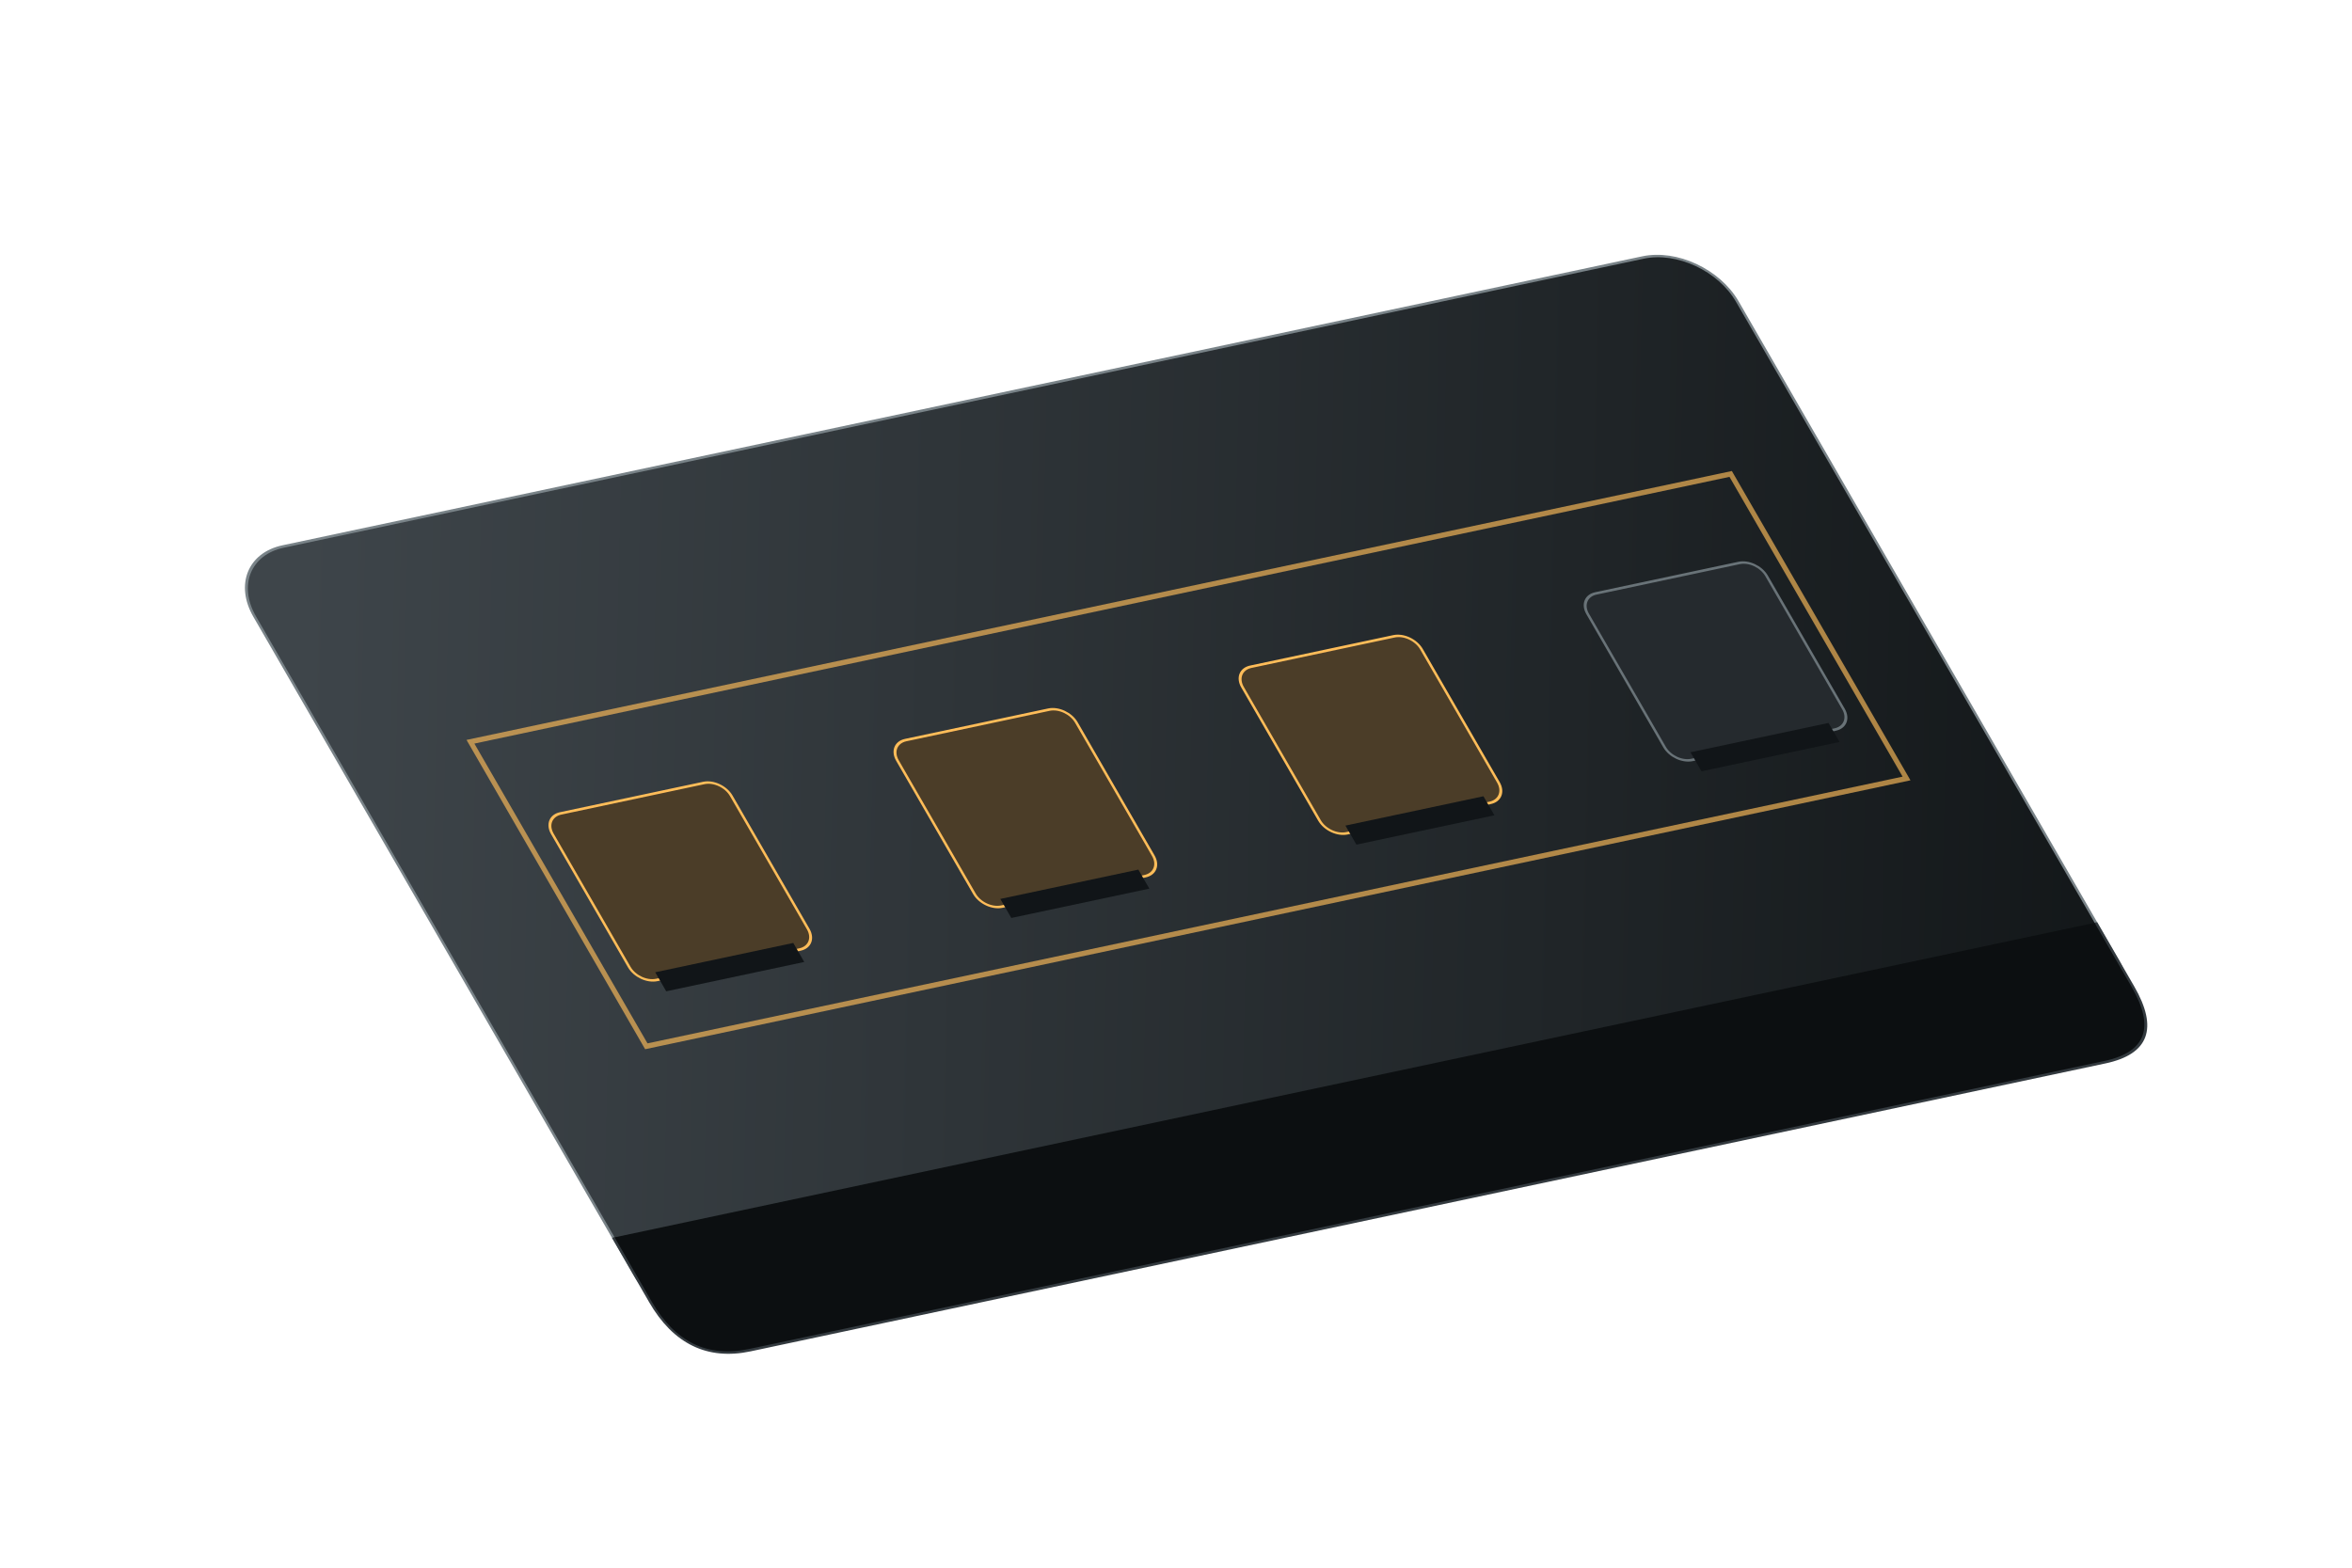
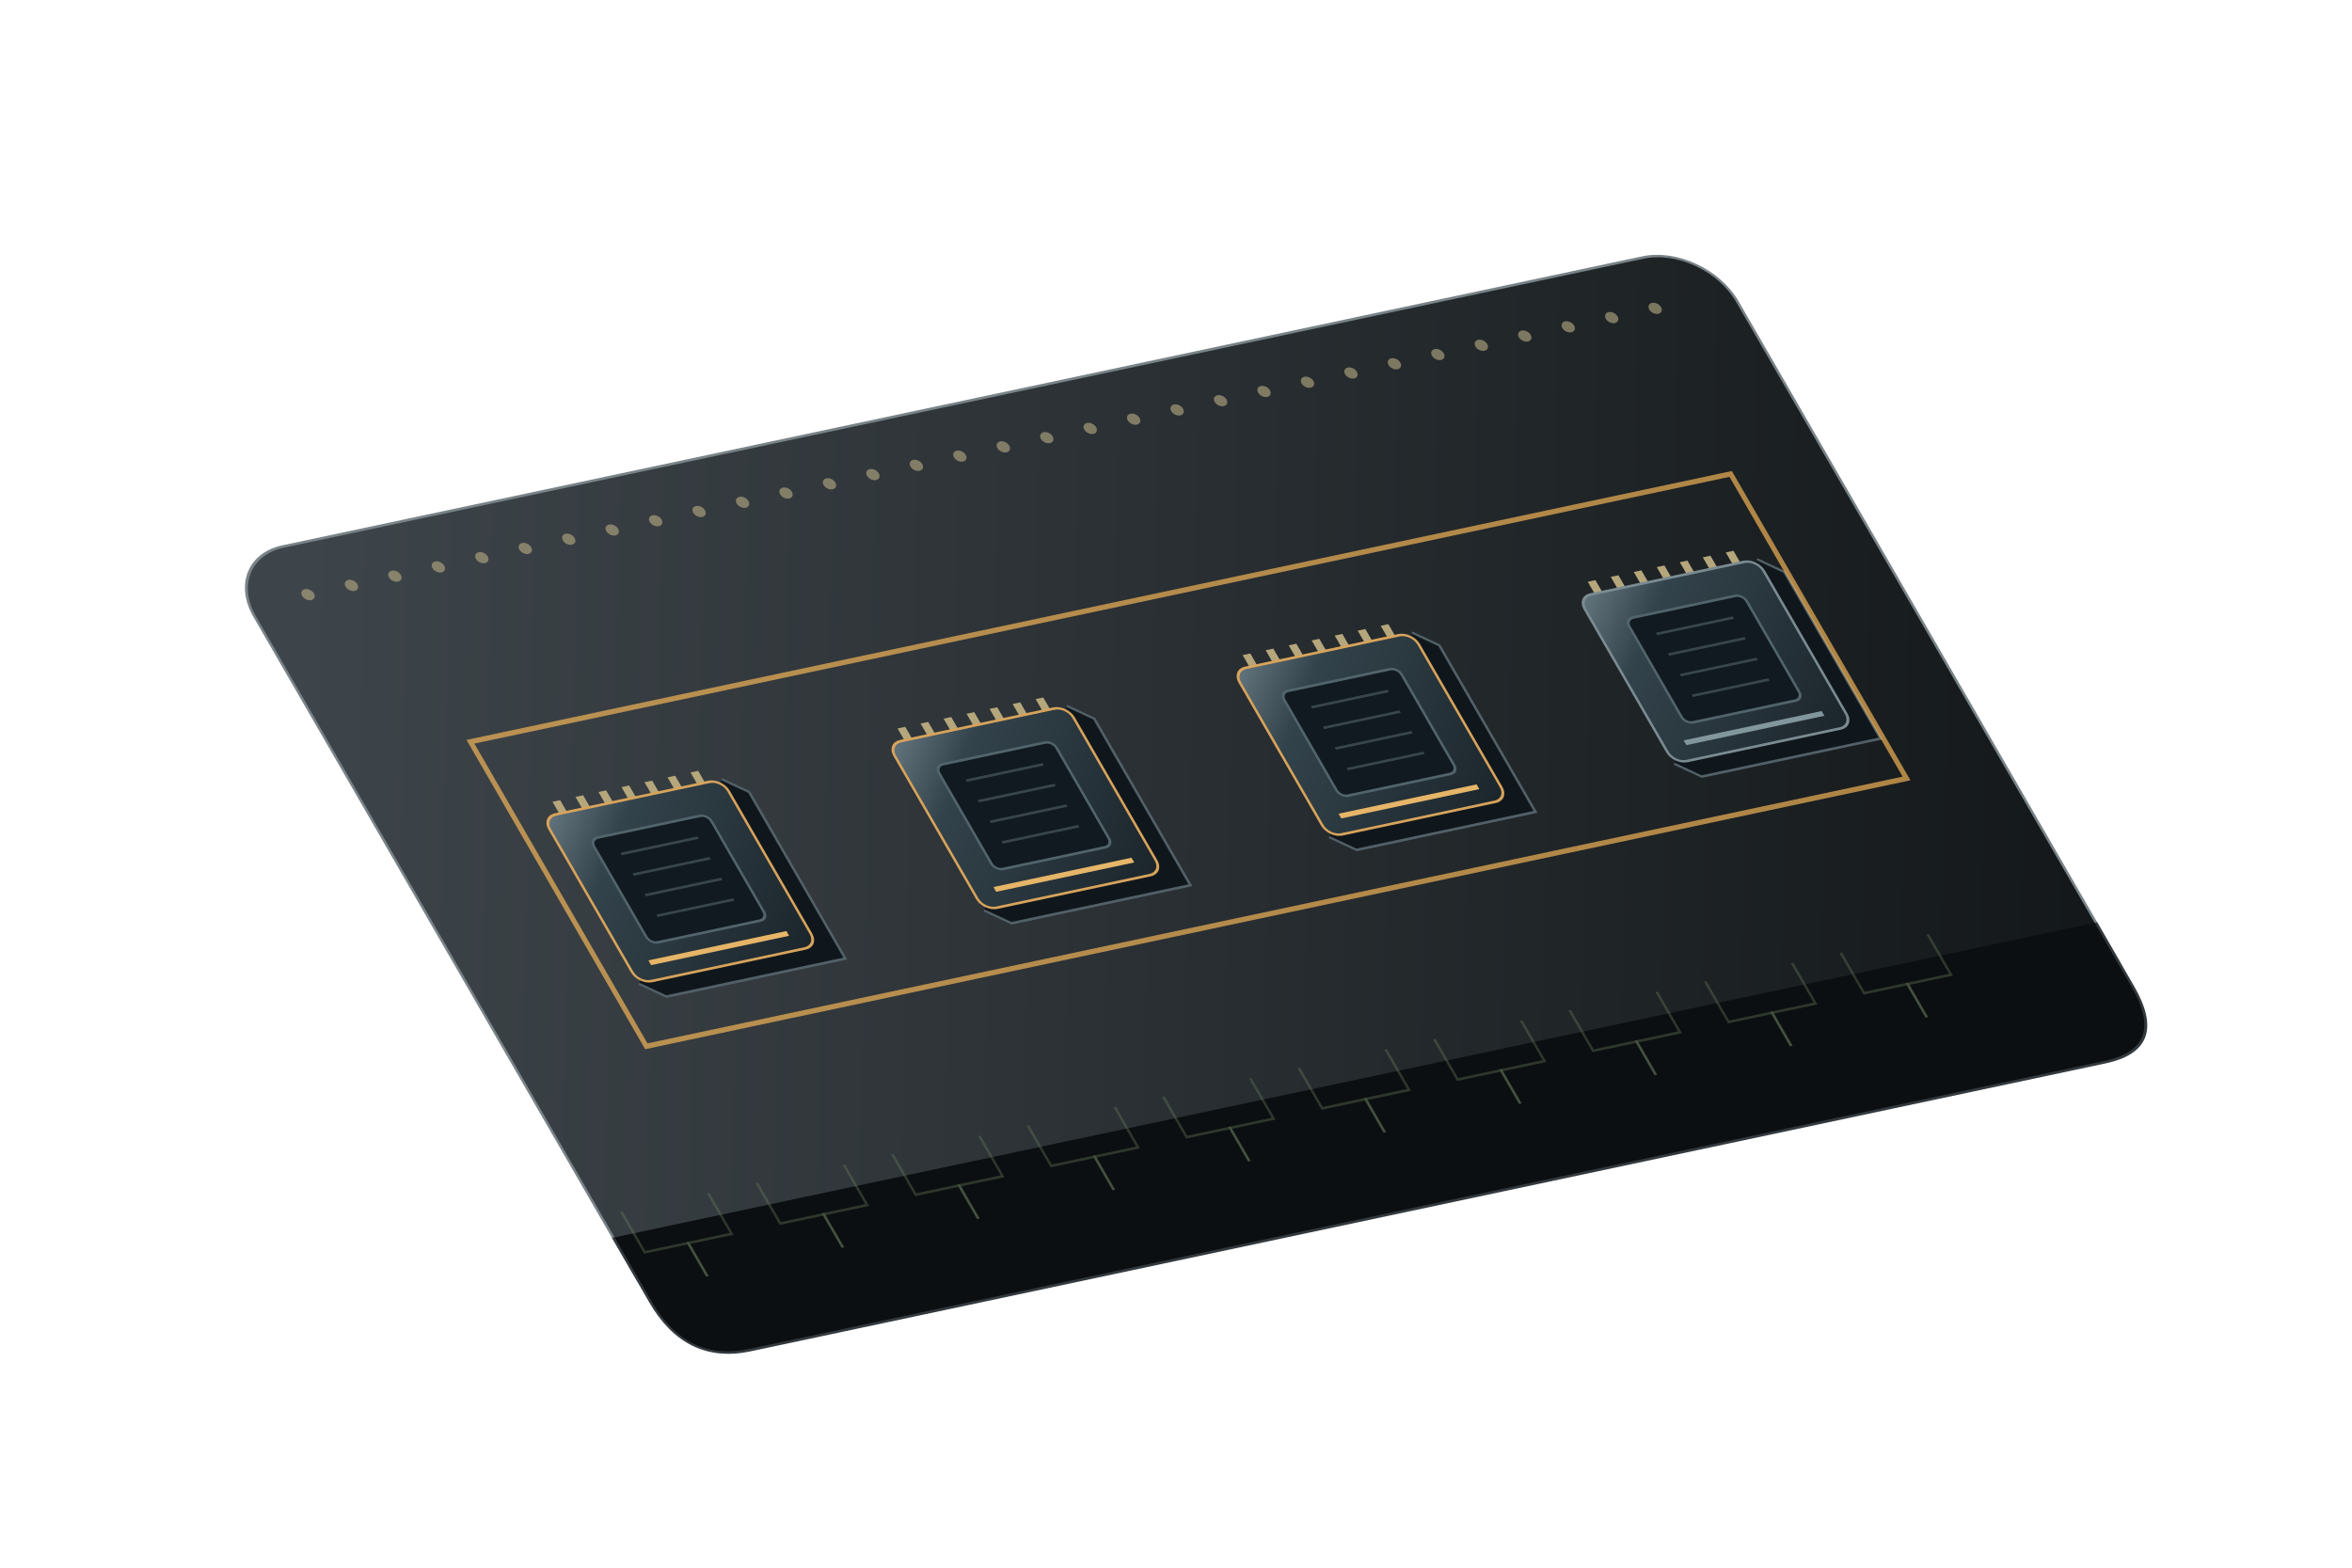
<svg xmlns="http://www.w3.org/2000/svg" viewBox="0 0 900 600" fill="none">
  <defs>
    <linearGradient id="board" x1="180" y1="160" x2="750" y2="480" gradientUnits="userSpaceOnUse">
      <stop stop-color="#3e454a" />
      <stop offset="1" stop-color="#111517" />
+     </linearGradient>
+     <linearGradient id="component" x1="0" y1="0" x2="1" y2="1">
+       <stop stop-color="#657780" />
+       <stop offset=".25" stop-color="#33434b" />
+       <stop offset="1" stop-color="#1b252b" />
    </linearGradient>
    <linearGradient id="signal">
      <stop stop-color="#ffbd59" />
      <stop offset="1" stop-color="#b5d6e2" />
    </linearGradient>
  </defs>
  <g transform="translate(450 295) rotate(-12) skewX(18) translate(-450 -295)">
    <rect x="160" y="140" width="580" height="325" rx="24" fill="url(#board)" stroke="#798388" />
    <path d="M160 425V452Q160 478 185 478H715Q740 478 740 452V425" fill="#0c0f11" stroke="#333a3f" />
-     <rect x="220" y="262" width="70" height="70" rx="7" fill="#4b3d28" stroke="#ffbd59" />
-     <path d="M228 333h54" stroke="#111518" stroke-width="8" />
-     <rect x="355" y="262" width="70" height="70" rx="7" fill="#4b3d28" stroke="#ffbd59" />
-     <path d="M363 333h54" stroke="#111518" stroke-width="8" />
-     <rect x="490" y="262" width="70" height="70" rx="7" fill="#4b3d28" stroke="#ffbd59" />
-     <path d="M498 333h54" stroke="#111518" stroke-width="8" />
-     <rect x="625" y="262" width="70" height="70" rx="7" fill="#252a2e" stroke="#697378" />
-     <path d="M633 333h54" stroke="#111518" stroke-width="8" />
+     <circle cx="183" cy="160" r="2.3" fill="#b9ad84" opacity=".6" />
+     <circle cx="200" cy="160" r="2.3" fill="#b9ad84" opacity=".6" />
+     <circle cx="217" cy="160" r="2.3" fill="#b9ad84" opacity=".6" />
+     <circle cx="234" cy="160" r="2.3" fill="#b9ad84" opacity=".6" />
+     <circle cx="251" cy="160" r="2.3" fill="#b9ad84" opacity=".6" />
+     <circle cx="268" cy="160" r="2.3" fill="#b9ad84" opacity=".6" />
+     <circle cx="285" cy="160" r="2.3" fill="#b9ad84" opacity=".6" />
+     <circle cx="302" cy="160" r="2.3" fill="#b9ad84" opacity=".6" />
+     <circle cx="319" cy="160" r="2.3" fill="#b9ad84" opacity=".6" />
+     <circle cx="336" cy="160" r="2.3" fill="#b9ad84" opacity=".6" />
+     <circle cx="353" cy="160" r="2.3" fill="#b9ad84" opacity=".6" />
+     <circle cx="370" cy="160" r="2.3" fill="#b9ad84" opacity=".6" />
+     <circle cx="387" cy="160" r="2.3" fill="#b9ad84" opacity=".6" />
+     <circle cx="404" cy="160" r="2.3" fill="#b9ad84" opacity=".6" />
+     <circle cx="421" cy="160" r="2.3" fill="#b9ad84" opacity=".6" />
+     <circle cx="438" cy="160" r="2.3" fill="#b9ad84" opacity=".6" />
+     <circle cx="455" cy="160" r="2.3" fill="#b9ad84" opacity=".6" />
+     <circle cx="472" cy="160" r="2.3" fill="#b9ad84" opacity=".6" />
+     <circle cx="489" cy="160" r="2.3" fill="#b9ad84" opacity=".6" />
+     <circle cx="506" cy="160" r="2.3" fill="#b9ad84" opacity=".6" />
+     <circle cx="523" cy="160" r="2.3" fill="#b9ad84" opacity=".6" />
+     <circle cx="540" cy="160" r="2.3" fill="#b9ad84" opacity=".6" />
+     <circle cx="557" cy="160" r="2.3" fill="#b9ad84" opacity=".6" />
+     <circle cx="574" cy="160" r="2.3" fill="#b9ad84" opacity=".6" />
+     <circle cx="591" cy="160" r="2.3" fill="#b9ad84" opacity=".6" />
+     <circle cx="608" cy="160" r="2.3" fill="#b9ad84" opacity=".6" />
+     <circle cx="625" cy="160" r="2.3" fill="#b9ad84" opacity=".6" />
+     <circle cx="642" cy="160" r="2.3" fill="#b9ad84" opacity=".6" />
+     <circle cx="659" cy="160" r="2.3" fill="#b9ad84" opacity=".6" />
+     <circle cx="676" cy="160" r="2.3" fill="#b9ad84" opacity=".6" />
+     <circle cx="693" cy="160" r="2.3" fill="#b9ad84" opacity=".6" />
+     <circle cx="710" cy="160" r="2.3" fill="#b9ad84" opacity=".6" />
+     <path d="M185 447v-14h-17v-17" stroke="#6c805e" opacity=".35" />
+     <path d="M238 447v-14h-17v-17" stroke="#6c805e" opacity=".35" />
+     <path d="M291 447v-14h-17v-17" stroke="#6c805e" opacity=".35" />
+     <path d="M344 447v-14h-17v-17" stroke="#6c805e" opacity=".35" />
+     <path d="M397 447v-14h-17v-17" stroke="#6c805e" opacity=".35" />
+     <path d="M450 447v-14h-17v-17" stroke="#6c805e" opacity=".35" />
+     <path d="M503 447v-14h-17v-17" stroke="#6c805e" opacity=".35" />
+     <path d="M556 447v-14h-17v-17" stroke="#6c805e" opacity=".35" />
+     <path d="M609 447v-14h-17v-17" stroke="#6c805e" opacity=".35" />
+     <path d="M662 447v-14h-17v-17" stroke="#6c805e" opacity=".35" />
+     <path d="M185 447v-14h17v-17" stroke="#6c805e" opacity=".35" />
+     <path d="M238 447v-14h17v-17" stroke="#6c805e" opacity=".35" />
+     <path d="M291 447v-14h17v-17" stroke="#6c805e" opacity=".35" />
+     <path d="M344 447v-14h17v-17" stroke="#6c805e" opacity=".35" />
+     <path d="M397 447v-14h17v-17" stroke="#6c805e" opacity=".35" />
+     <path d="M450 447v-14h17v-17" stroke="#6c805e" opacity=".35" />
+     <path d="M503 447v-14h17v-17" stroke="#6c805e" opacity=".35" />
+     <path d="M556 447v-14h17v-17" stroke="#6c805e" opacity=".35" />
+     <path d="M609 447v-14h17v-17" stroke="#6c805e" opacity=".35" />
+     <path d="M662 447v-14h17v-17" stroke="#6c805e" opacity=".35" />
+     <path d="M228 257v5M228 332v7" stroke="#b5a67c" stroke-width="3" />
+     <path d="M237 257v5M237 332v7" stroke="#b5a67c" stroke-width="3" />
+     <path d="M246 257v5M246 332v7" stroke="#b5a67c" stroke-width="3" />
+     <path d="M255 257v5M255 332v7" stroke="#b5a67c" stroke-width="3" />
+     <path d="M264 257v5M264 332v7" stroke="#b5a67c" stroke-width="3" />
+     <path d="M273 257v5M273 332v7" stroke="#b5a67c" stroke-width="3" />
+     <path d="M282 257v5M282 332v7" stroke="#b5a67c" stroke-width="3" />
+     <path d="M220 332l7 7h70v-70l-7-7" fill="#10171c" stroke="#526068" />
+     <rect x="220" y="262" width="70" height="70" rx="5" fill="url(#component)" stroke="#d7a35b" />
+     <rect x="232" y="274" width="46" height="44" rx="3" fill="#101a20" stroke="#52646b" />
+     <path d="M240 282h30" stroke="#6b7b80" opacity=".45" />
+     <path d="M240 290.667h30" stroke="#6b7b80" opacity=".45" />
+     <path d="M240 299.333h30" stroke="#6b7b80" opacity=".45" />
+     <path d="M240 308h30" stroke="#6b7b80" opacity=".45" />
+     <path d="M228 325h54" stroke="#e6b568" stroke-width="2" />
+     <path d="M363 257v5M363 332v7" stroke="#b5a67c" stroke-width="3" />
+     <path d="M372 257v5M372 332v7" stroke="#b5a67c" stroke-width="3" />
+     <path d="M381 257v5M381 332v7" stroke="#b5a67c" stroke-width="3" />
+     <path d="M390 257v5M390 332v7" stroke="#b5a67c" stroke-width="3" />
+     <path d="M399 257v5M399 332v7" stroke="#b5a67c" stroke-width="3" />
+     <path d="M408 257v5M408 332v7" stroke="#b5a67c" stroke-width="3" />
+     <path d="M417 257v5M417 332v7" stroke="#b5a67c" stroke-width="3" />
+     <path d="M355 332l7 7h70v-70l-7-7" fill="#10171c" stroke="#526068" />
+     <rect x="355" y="262" width="70" height="70" rx="5" fill="url(#component)" stroke="#d7a35b" />
+     <rect x="367" y="274" width="46" height="44" rx="3" fill="#101a20" stroke="#52646b" />
+     <path d="M375 282h30" stroke="#6b7b80" opacity=".45" />
+     <path d="M375 290.667h30" stroke="#6b7b80" opacity=".45" />
+     <path d="M375 299.333h30" stroke="#6b7b80" opacity=".45" />
+     <path d="M375 308h30" stroke="#6b7b80" opacity=".45" />
+     <path d="M363 325h54" stroke="#e6b568" stroke-width="2" />
+     <path d="M498 257v5M498 332v7" stroke="#b5a67c" stroke-width="3" />
+     <path d="M507 257v5M507 332v7" stroke="#b5a67c" stroke-width="3" />
+     <path d="M516 257v5M516 332v7" stroke="#b5a67c" stroke-width="3" />
+     <path d="M525 257v5M525 332v7" stroke="#b5a67c" stroke-width="3" />
+     <path d="M534 257v5M534 332v7" stroke="#b5a67c" stroke-width="3" />
+     <path d="M543 257v5M543 332v7" stroke="#b5a67c" stroke-width="3" />
+     <path d="M552 257v5M552 332v7" stroke="#b5a67c" stroke-width="3" />
+     <path d="M490 332l7 7h70v-70l-7-7" fill="#10171c" stroke="#526068" />
+     <rect x="490" y="262" width="70" height="70" rx="5" fill="url(#component)" stroke="#d7a35b" />
+     <rect x="502" y="274" width="46" height="44" rx="3" fill="#101a20" stroke="#52646b" />
+     <path d="M510 282h30" stroke="#6b7b80" opacity=".45" />
+     <path d="M510 290.667h30" stroke="#6b7b80" opacity=".45" />
+     <path d="M510 299.333h30" stroke="#6b7b80" opacity=".45" />
+     <path d="M510 308h30" stroke="#6b7b80" opacity=".45" />
+     <path d="M498 325h54" stroke="#e6b568" stroke-width="2" />
+     <path d="M633 257v5M633 332v7" stroke="#b5a67c" stroke-width="3" />
+     <path d="M642 257v5M642 332v7" stroke="#b5a67c" stroke-width="3" />
+     <path d="M651 257v5M651 332v7" stroke="#b5a67c" stroke-width="3" />
+     <path d="M660 257v5M660 332v7" stroke="#b5a67c" stroke-width="3" />
+     <path d="M669 257v5M669 332v7" stroke="#b5a67c" stroke-width="3" />
+     <path d="M678 257v5M678 332v7" stroke="#b5a67c" stroke-width="3" />
+     <path d="M687 257v5M687 332v7" stroke="#b5a67c" stroke-width="3" />
+     <path d="M625 332l7 7h70v-70l-7-7" fill="#10171c" stroke="#526068" />
+     <rect x="625" y="262" width="70" height="70" rx="5" fill="url(#component)" stroke="#7a8b91" />
+     <rect x="637" y="274" width="46" height="44" rx="3" fill="#101a20" stroke="#52646b" />
+     <path d="M645 282h30" stroke="#6b7b80" opacity=".45" />
+     <path d="M645 290.667h30" stroke="#6b7b80" opacity=".45" />
+     <path d="M645 299.333h30" stroke="#6b7b80" opacity=".45" />
+     <path d="M645 308h30" stroke="#6b7b80" opacity=".45" />
+     <path d="M633 325h54" stroke="#82979d" stroke-width="2" />
    <path d="M210 228H703V356H210Z" stroke="#ffbd59" stroke-width="2" opacity=".65" />
  </g>
</svg>
